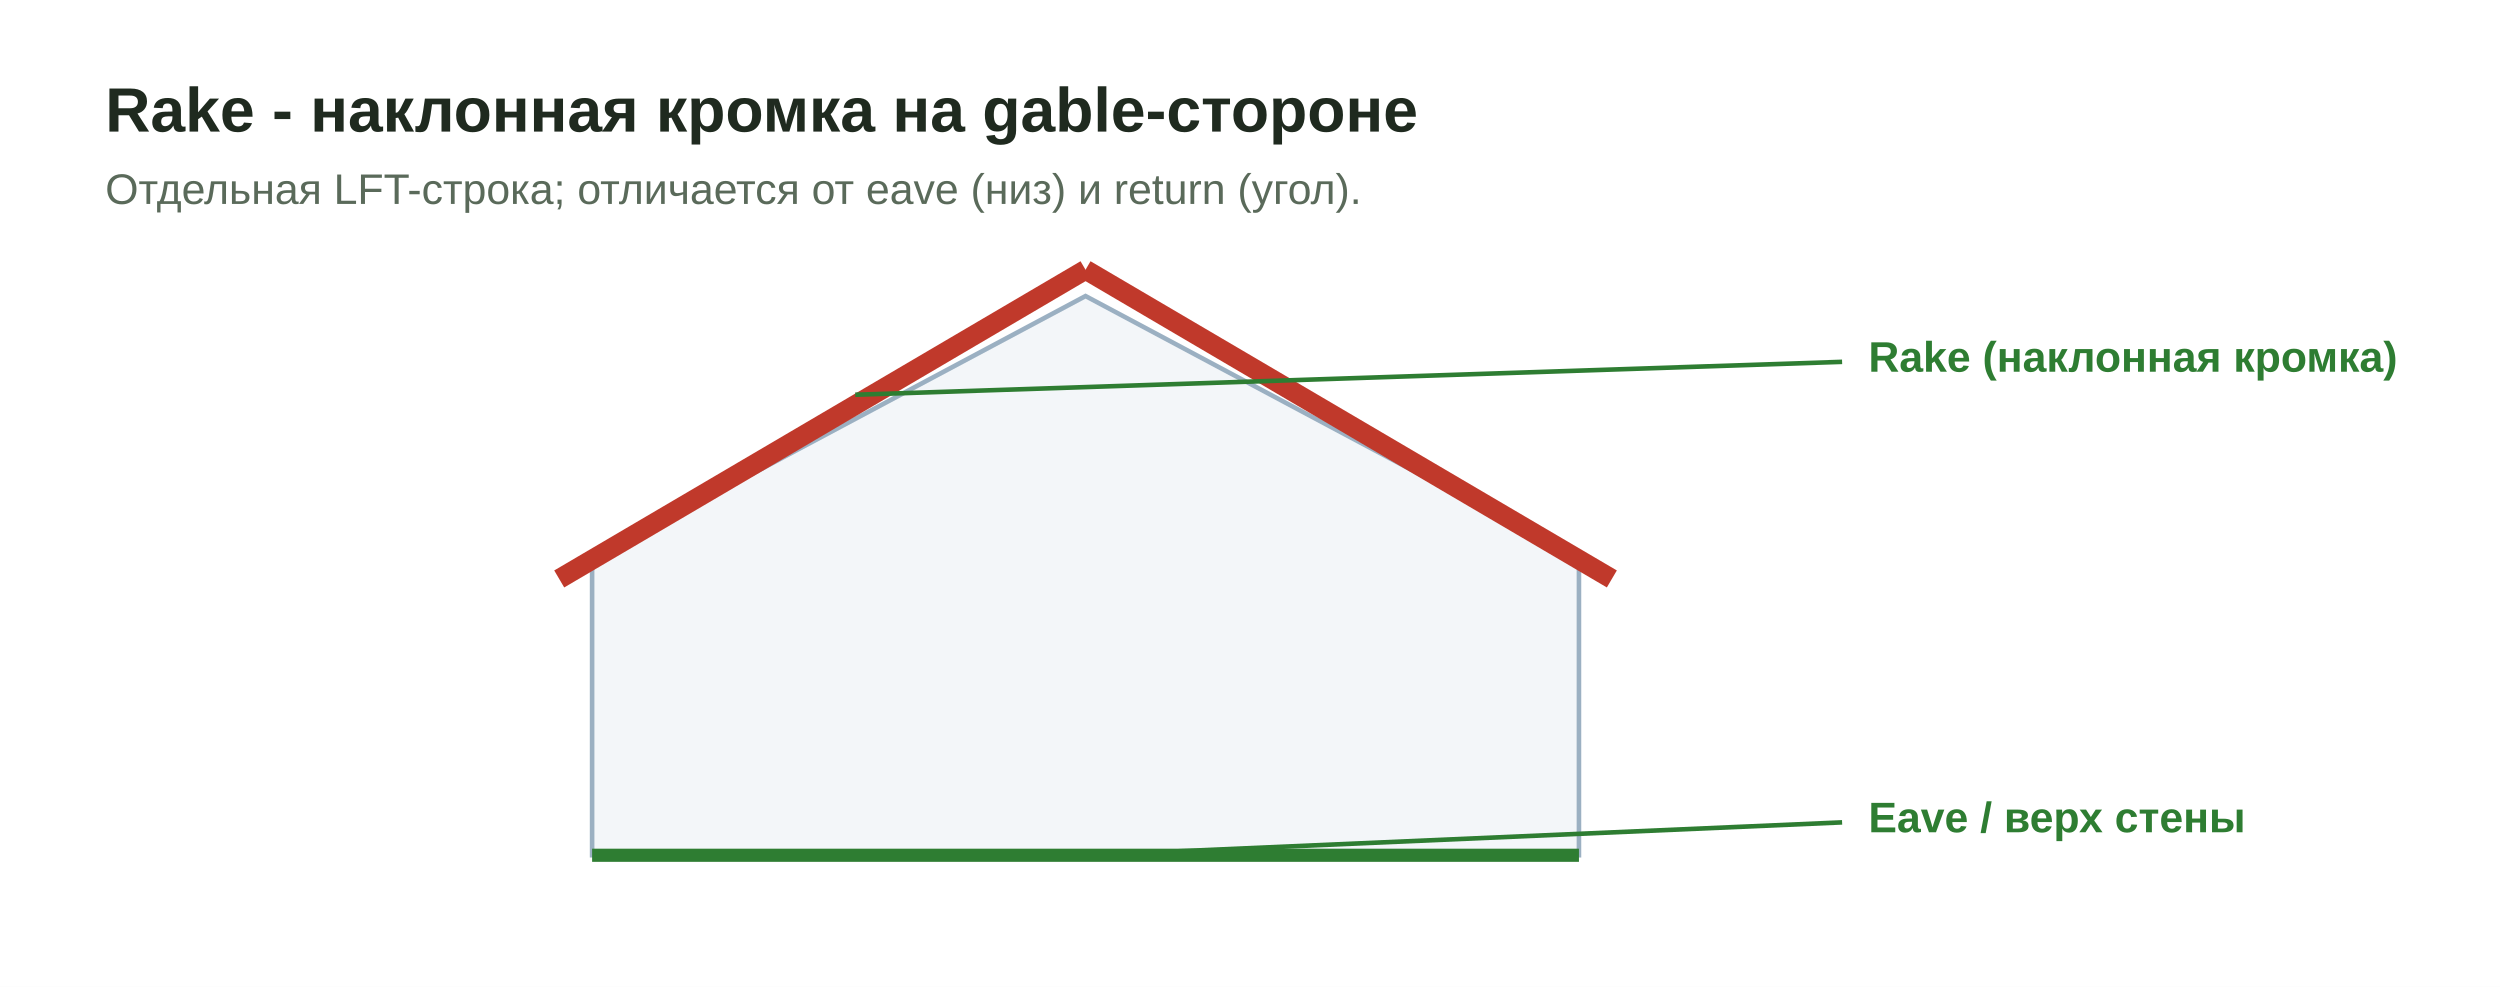
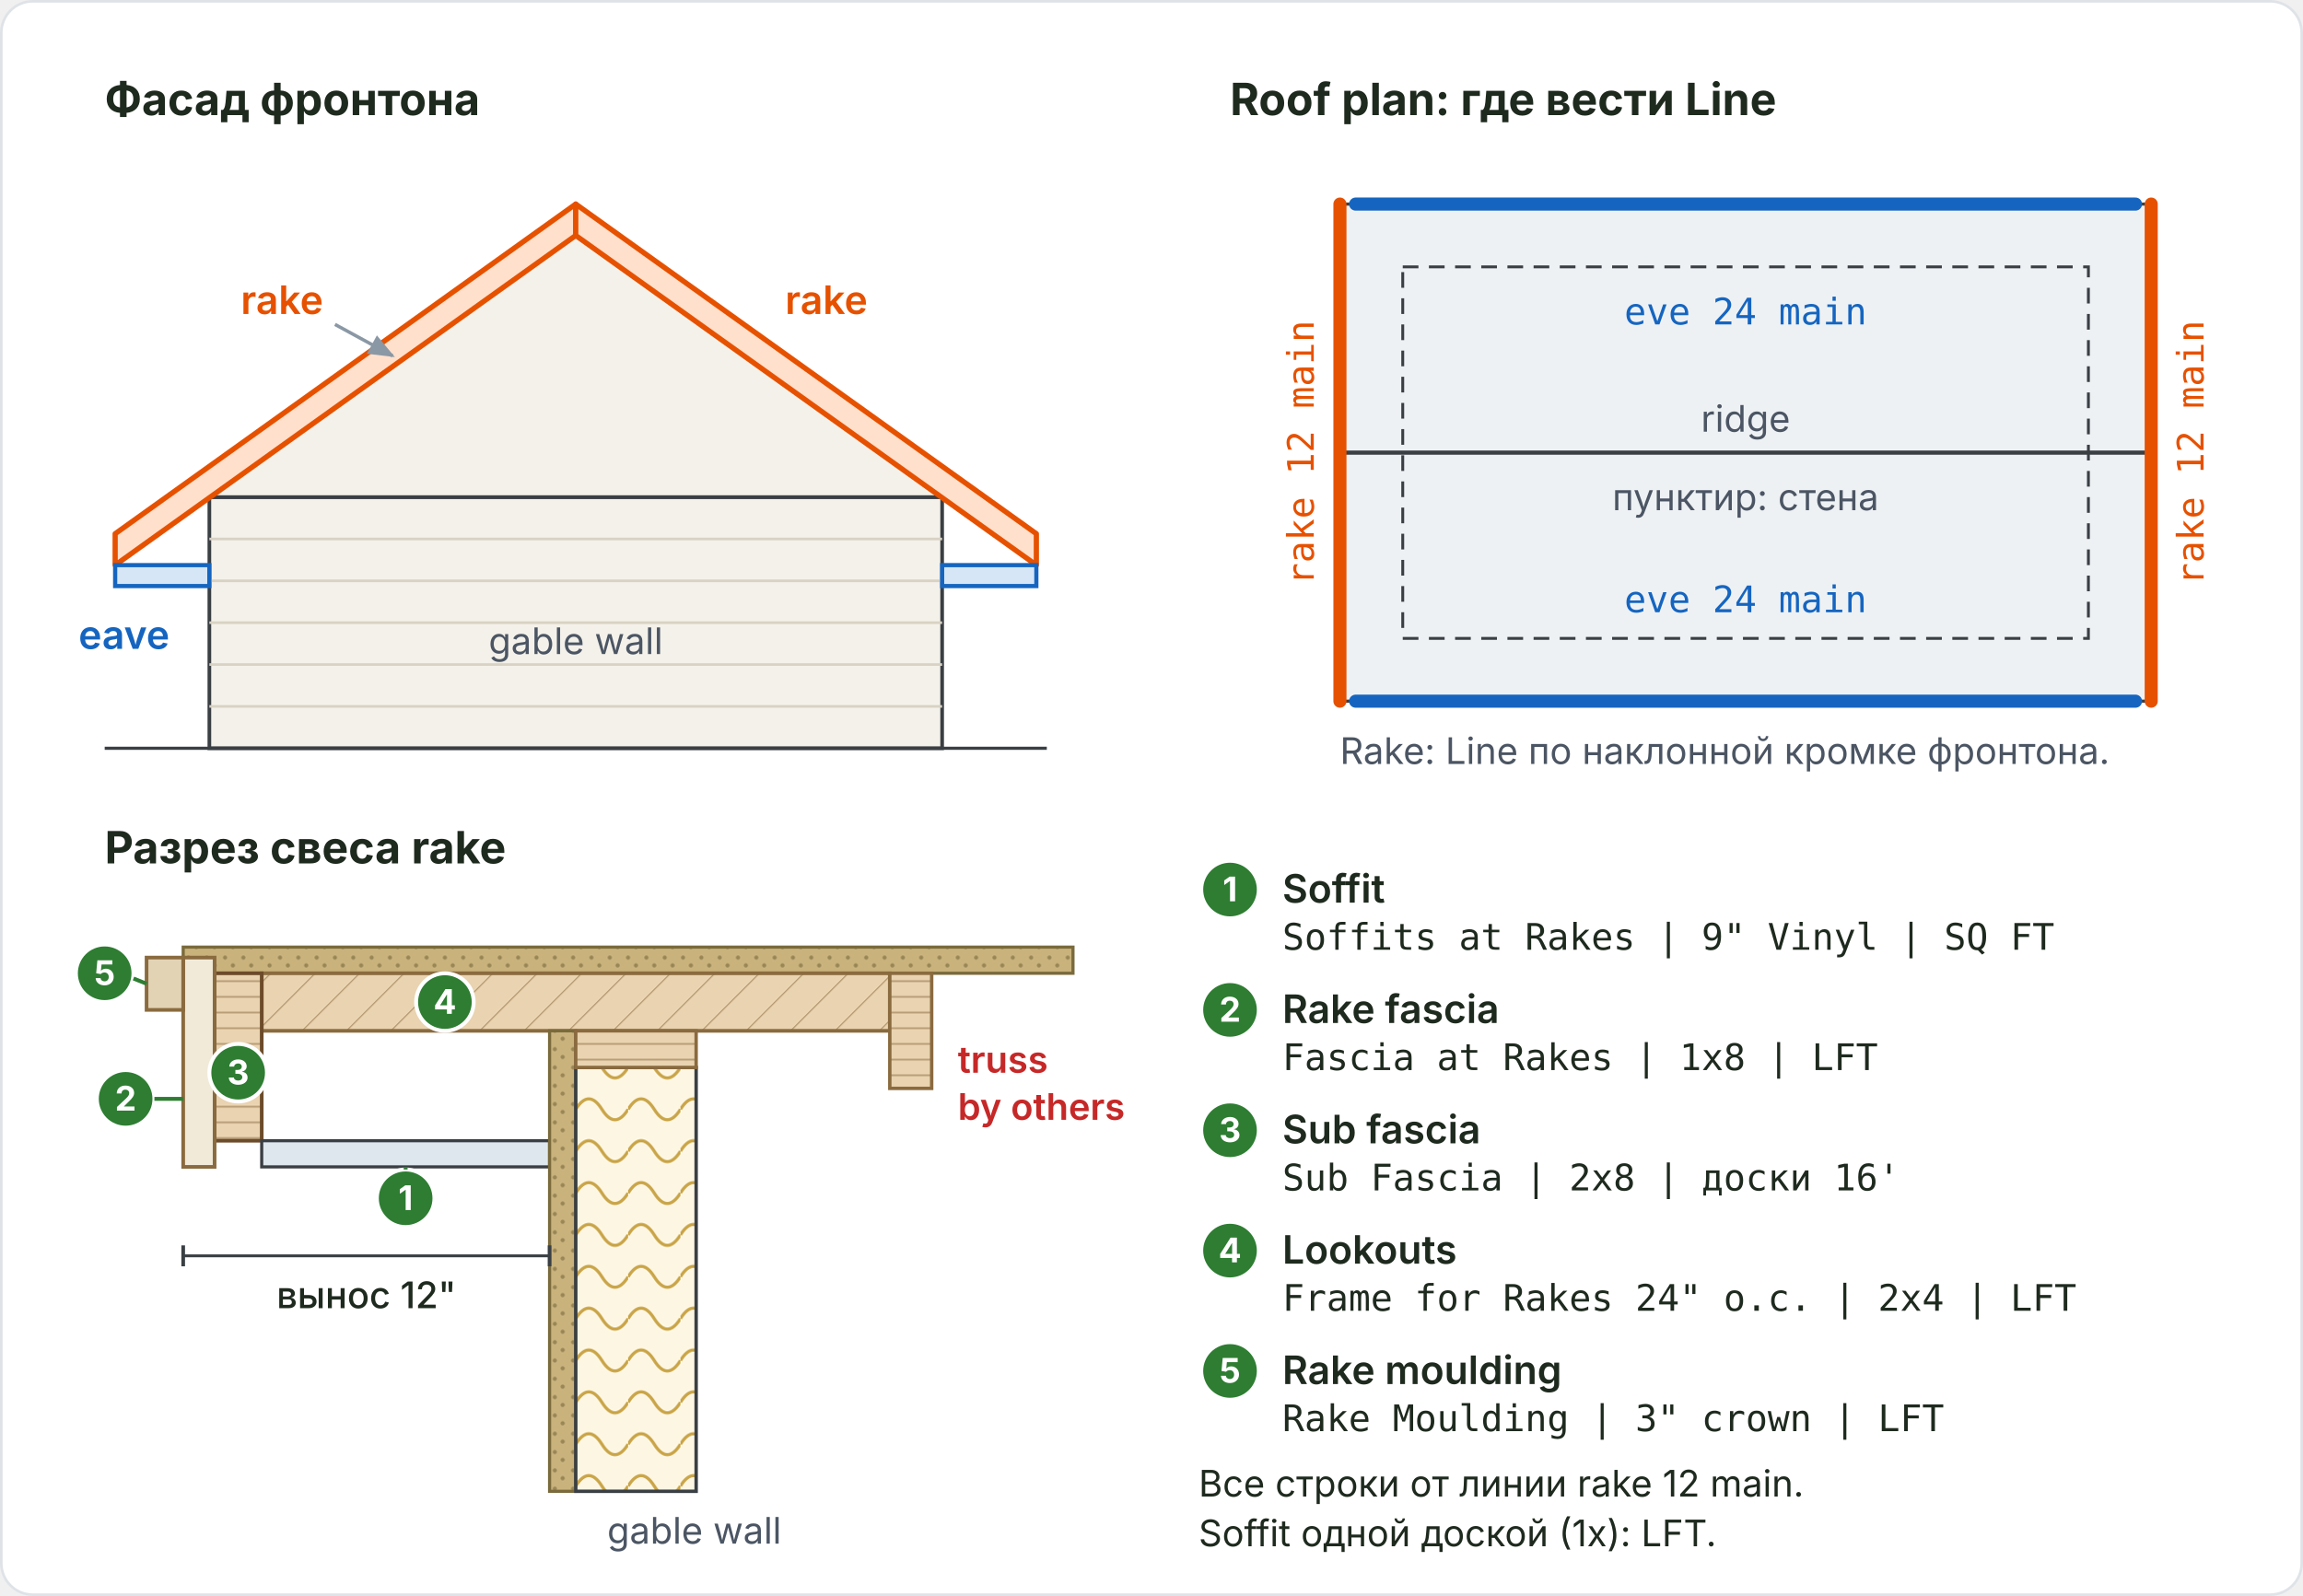
- <svg xmlns="http://www.w3.org/2000/svg" viewBox="0 0 760 300" role="img" aria-labelledby="t">
-   <style>.t{font:700 19px "Segoe UI",Arial,sans-serif;fill:#1f2a1f}.s{font:400 13px "Segoe UI",Arial,sans-serif;fill:#5a6a5a}.l{font:600 13px "Segoe UI",Arial,sans-serif;fill:#2e7d32}</style>
-   <rect width="760" height="300" fill="#fff" />
-   <text class="t" x="32" y="40">Rake - наклонная кромка на gable-стороне</text>
-   <text class="s" x="32" y="62">Отдельная LFT-строка; отличается от eave (низ) и return (угол).</text>
-   <polygon points="180,260 480,260 480,170 330,90 180,170" fill="#f3f6f9" stroke="#9bb0c2" stroke-width="1.4" />
-   <line x1="170" y1="176" x2="330" y2="82" stroke="#c0392b" stroke-width="6" />
-   <line x1="330" y1="82" x2="490" y2="176" stroke="#c0392b" stroke-width="6" />
-   <line x1="180" y1="260" x2="480" y2="260" stroke="#2e7d32" stroke-width="4" />
-   <line x1="260" y1="120" x2="560" y2="110" stroke="#2e7d32" stroke-width="1.4" />
-   <text class="l" x="568" y="113">Rake (наклонная кромка)</text>
-   <line x1="330" y1="260" x2="560" y2="250" stroke="#2e7d32" stroke-width="1.4" />
-   <text class="l" x="568" y="253">Eave / верх стены</text>
+ <svg xmlns="http://www.w3.org/2000/svg" viewBox="0 0 880 610" role="img" aria-labelledby="t d">
+   <defs>
+     <marker id="arr" markerWidth="10" markerHeight="10" refX="9" refY="5" orient="auto" markerUnits="userSpaceOnUse">
+       <path d="M0,1 L0,9 L10,5 z" fill="#2e7d32" />
+     </marker>
+     <marker id="arrInk" markerWidth="10" markerHeight="10" refX="9" refY="5" orient="auto" markerUnits="userSpaceOnUse">
+       <path d="M0,1 L0,9 L10,5 z" fill="#3a3f44" />
+     </marker>
+     <marker id="arrRed" markerWidth="10" markerHeight="10" refX="9" refY="5" orient="auto" markerUnits="userSpaceOnUse">
+       <path d="M0,1 L0,9 L10,5 z" fill="#c62828" />
+     </marker>
+     <marker id="arrGrey" markerWidth="10" markerHeight="10" refX="9" refY="5" orient="auto" markerUnits="userSpaceOnUse">
+       <path d="M0,1 L0,9 L10,5 z" fill="#8a98a5" />
+     </marker>
+     <marker id="tick" markerWidth="8" markerHeight="8" refX="4" refY="4" orient="auto" markerUnits="userSpaceOnUse">
+       <path d="M4,0 L4,8" stroke="#3a3f44" stroke-width="1.4" />
+     </marker>
+     <pattern id="wood" width="12" height="12" patternUnits="userSpaceOnUse" patternTransform="rotate(45)">
+       <rect width="12" height="12" fill="#e9d3b0" />
+       <line x1="0" y1="0" x2="0" y2="12" stroke="#8a6a3f" stroke-width="0.9" opacity="0.55" />
+     </pattern>
+     <pattern id="pt" width="12" height="12" patternUnits="userSpaceOnUse" patternTransform="rotate(45)">
+       <rect width="12" height="12" fill="#cfa26a" />
+       <line x1="0" y1="0" x2="0" y2="12" stroke="#6c4b2a" stroke-width="1" opacity="0.6" />
+     </pattern>
+     <pattern id="conc" width="10" height="10" patternUnits="userSpaceOnUse">
+       <rect width="10" height="10" fill="#cfd4d8" />
+       <circle cx="2.5" cy="2.5" r="1" fill="#6b7378" opacity="0.7" />
+       <circle cx="7" cy="6.5" r="1" fill="#6b7378" opacity="0.7" />
+     </pattern>
+     <pattern id="sheath" width="7" height="7" patternUnits="userSpaceOnUse">
+       <rect width="7" height="7" fill="#c9b27c" />
+       <circle cx="2" cy="2" r="0.8" fill="#7a6a3c" opacity="0.6" />
+       <circle cx="5" cy="5" r="0.8" fill="#7a6a3c" opacity="0.6" />
+     </pattern>
+     <pattern id="batt" width="20" height="16" patternUnits="userSpaceOnUse">
+       <rect width="20" height="16" fill="#fdf6e3" />
+       <path d="M0,8 Q5,0 10,8 T20,8" fill="none" stroke="#caa64a" stroke-width="1.2" />
+     </pattern>
+     <pattern id="rigid" width="8" height="8" patternUnits="userSpaceOnUse">
+       <rect width="8" height="8" fill="#fbe9c6" />
+       <path d="M0,8 L8,0" stroke="#d9a441" stroke-width="0.8" />
+     </pattern>
+     <pattern id="cmu" width="40" height="20" patternUnits="userSpaceOnUse">
+       <rect width="40" height="20" fill="#cfd4d8" />
+       <path d="M0,10 H40 M20,0 V10 M0,10 V20 M40,10 V20" stroke="#6b7378" stroke-width="1" fill="none" />
+     </pattern>
+     <pattern id="endgrain" width="6" height="6" patternUnits="userSpaceOnUse">
+       <rect width="6" height="6" fill="#e9d3b0" />
+       <path d="M0,3 H6" stroke="#8a6a3f" stroke-width="0.7" opacity="0.5" />
+     </pattern>
+     <pattern id="hatchRed" width="8" height="8" patternUnits="userSpaceOnUse" patternTransform="rotate(45)">
+       <rect width="8" height="8" fill="#fff" />
+       <line x1="0" y1="0" x2="0" y2="8" stroke="#c62828" stroke-width="1.2" opacity="0.6" />
+     </pattern>
+     <pattern id="hatchGrey" width="8" height="8" patternUnits="userSpaceOnUse" patternTransform="rotate(45)">
+       <rect width="8" height="8" fill="#f3f4f6" />
+       <line x1="0" y1="0" x2="0" y2="8" stroke="#9aa4ad" stroke-width="1" opacity="0.8" />
+     </pattern>
+     <pattern id="hatchGreen" width="8" height="8" patternUnits="userSpaceOnUse" patternTransform="rotate(45)">
+       <rect width="8" height="8" fill="#eaf5ea" />
+       <line x1="0" y1="0" x2="0" y2="8" stroke="#2e7d32" stroke-width="1.1" opacity="0.55" />
+     </pattern>
+     <style>
+       .lab{font:600 16px Inter, "Segoe UI", Arial, sans-serif;fill:#1f2a1f}
+       .lab2{font:600 15px Inter, "Segoe UI", Arial, sans-serif;fill:#1f2a1f}
+       .h{font:700 17px Inter, "Segoe UI", Arial, sans-serif;fill:#1f2a1f}
+       .note{font:400 14px Inter, "Segoe UI", Arial, sans-serif;fill:#4b5563}
+       .ink{font:400 14px Inter, "Segoe UI", Arial, sans-serif;fill:#1f2a1f}
+       .inkb{font:700 14px Inter, "Segoe UI", Arial, sans-serif;fill:#1f2a1f}
+       .mono{font:500 14px "JetBrains Mono", Consolas, monospace;fill:#2e7d32}
+       .mono2{font:500 14px "JetBrains Mono", Consolas, monospace;fill:#1f2a1f}
+       .side{font:700 14px Inter, "Segoe UI", Arial, sans-serif;fill:#8a98a5;letter-spacing:1px}
+       .red{font:600 14px Inter, "Segoe UI", Arial, sans-serif;fill:#c62828}
+       .green{font:600 14px Inter, "Segoe UI", Arial, sans-serif;fill:#2e7d32}
+       .dimt{font:500 14px Inter, "Segoe UI", Arial, sans-serif;fill:#1f2a1f}
+       .numt{font:700 13px Inter, "Segoe UI", Arial, sans-serif;fill:#fff;text-anchor:middle}
+       .xl{font:400 14px Inter, "Segoe UI", Arial, sans-serif;fill:#1f2328}
+       .xlb{font:700 14px Inter, "Segoe UI", Arial, sans-serif;fill:#1f2328}
+       .xlh{font:400 13px Inter, "Segoe UI", Arial, sans-serif;fill:#5a6168}
+     </style>
+   </defs>
+   <rect x="0.5" y="0.5" width="879" height="609" rx="12" fill="#ffffff" stroke="#dfe3e8" />
+   <text class="h" x="40" y="44">Фасад фронтона</text>
+   <rect x="80" y="190" width="280" height="96" fill="#f4f1ea" stroke="#3a3f44" stroke-width="1.4" />
+   <polygon points="80,190 220,90 360,190" fill="#f4f1ea" stroke="#3a3f44" stroke-width="1.4" stroke-linejoin="round" />
+   <line x1="80" y1="206" x2="360" y2="206" stroke="#d8d2c4" stroke-width="1" />
+   <line x1="80" y1="222" x2="360" y2="222" stroke="#d8d2c4" stroke-width="1" />
+   <line x1="80" y1="238" x2="360" y2="238" stroke="#d8d2c4" stroke-width="1" />
+   <line x1="80" y1="254" x2="360" y2="254" stroke="#d8d2c4" stroke-width="1" />
+   <line x1="80" y1="270" x2="360" y2="270" stroke="#d8d2c4" stroke-width="1" />
+   <line x1="40" y1="286" x2="400" y2="286" stroke="#3a3f44" stroke-width="1.2" />
+   <polygon points="220,78 44,204 44,216 220,90" fill="#ffe0cc" stroke="#e65100" stroke-width="2" stroke-linejoin="round" />
+   <polygon points="220,78 396,204 396,216 220,90" fill="#ffe0cc" stroke="#e65100" stroke-width="2" stroke-linejoin="round" />
+   <rect x="44" y="216" width="36" height="8" fill="#d6e6f7" stroke="#1565c0" stroke-width="1.6" />
+   <rect x="360" y="216" width="36" height="8" fill="#d6e6f7" stroke="#1565c0" stroke-width="1.6" />
+   <text style="fill:#e65100" class="lab2" x="92" y="120">rake</text>
+   <line x1="128" y1="124" x2="150" y2="136" stroke="#8a98a5" stroke-width="1.3" marker-end="url(#arrGrey)" />
+   <text style="fill:#e65100" class="lab2" x="300" y="120">rake</text>
+   <text style="fill:#1565c0" class="lab2" x="30" y="248">eave</text>
+   <text class="note" x="220" y="250" text-anchor="middle">gable wall</text>
+   <text class="h" x="470" y="44">Roof plan: где вести Line</text>
+   <rect x="512" y="78" width="310" height="190" fill="#eef1f4" stroke="#3a3f44" stroke-width="1.2" />
+   <rect x="536" y="102" width="262" height="142" fill="none" stroke="#3a3f44" stroke-width="1.1" stroke-dasharray="6 4" />
+   <line x1="512" y1="173.0" x2="822" y2="173.0" stroke="#3a3f44" stroke-width="1.6" />
+   <line x1="512" y1="78" x2="512" y2="268" stroke="#e65100" stroke-width="5" stroke-linecap="round" />
+   <line x1="822" y1="78" x2="822" y2="268" stroke="#e65100" stroke-width="5" stroke-linecap="round" />
+   <line x1="518" y1="78" x2="816" y2="78" stroke="#1565c0" stroke-width="5" stroke-linecap="round" />
+   <line x1="518" y1="268" x2="816" y2="268" stroke="#1565c0" stroke-width="5" stroke-linecap="round" />
+   <text style="fill:#e65100" transform="rotate(-90 502 173.0)" class="mono2" x="502" y="173.0" text-anchor="middle">rake 12 main</text>
+   <text style="fill:#e65100" transform="rotate(-90 842 173.0)" class="mono2" x="842" y="173.0" text-anchor="middle">rake 12 main</text>
+   <text style="fill:#1565c0" class="mono2" x="667.0" y="124" text-anchor="middle">eve 24 main</text>
+   <text style="fill:#1565c0" class="mono2" x="667.0" y="234" text-anchor="middle">eve 24 main</text>
+   <text class="note" x="667.0" y="165.0" text-anchor="middle">ridge</text>
+   <text class="note" x="667.0" y="195.0" text-anchor="middle">пунктир: стена</text>
+   <text class="note" x="512" y="292">Rake: Line по наклонной кромке фронтона.</text>
+   <text class="h" x="40" y="330">Разрез свеса rake</text>
+   <rect x="70" y="362" width="340" height="10" fill="url(#sheath)" stroke="#7a6a3c" stroke-width="1.2" />
+   <rect x="100" y="372" width="240" height="22" fill="url(#wood)" stroke="#8a6a3f" stroke-width="1.4" />
+   <rect x="82" y="372" width="18" height="64" fill="url(#endgrain)" stroke="#6c4b2a" stroke-width="1.4" />
+   <rect x="70" y="366" width="12" height="80" fill="#f1ead9" stroke="#8a6a3f" stroke-width="1.4" />
+   <rect x="56" y="366" width="14" height="20" fill="#e2d3b5" stroke="#8a6a3f" stroke-width="1.4" />
+   <rect x="100" y="436" width="110" height="10" fill="#dfe7ee" stroke="#3a3f44" stroke-width="1.2" />
+   <rect x="210" y="394" width="10" height="176" fill="url(#sheath)" stroke="#7a6a3c" stroke-width="1.2" />
+   <rect x="220" y="408" width="46" height="162" fill="url(#batt)" stroke="#caa64a" stroke-width="1" />
+   <rect x="220" y="408" width="46" height="162" fill="none" stroke="#3a3f44" stroke-width="1.3" />
+   <rect x="220" y="394" width="46" height="14" fill="url(#endgrain)" stroke="#8a6a3f" stroke-width="1.3" />
+   <rect x="340" y="372" width="16" height="44" fill="url(#endgrain)" stroke="#8a6a3f" stroke-width="1.3" />
+   <text class="red" x="366" y="410">truss</text>
+   <text class="red" x="366" y="428">by others</text>
+   <text class="note" x="232" y="590">gable wall</text>
+   <line x1="70" y1="480" x2="210" y2="480" stroke="#3a3f44" stroke-width="1.1" marker-start="url(#tick)" marker-end="url(#tick)" />
+   <text class="dimt" x="140" y="500" text-anchor="middle">вынос 12"</text>
+   <circle cx="155" cy="458" r="11" fill="#2e7d32" stroke="#fff" stroke-width="1.5" />
+   <text class="numt" x="155" y="462.5">1</text>
+   <line x1="155" y1="447" x2="155" y2="446" stroke="#2e7d32" stroke-width="1.5" />
+   <circle cx="48" cy="420" r="11" fill="#2e7d32" stroke="#fff" stroke-width="1.5" />
+   <text class="numt" x="48" y="424.5">2</text>
+   <line x1="59" y1="420" x2="70" y2="420" stroke="#2e7d32" stroke-width="1.5" />
+   <circle cx="91" cy="410" r="11" fill="#2e7d32" stroke="#fff" stroke-width="1.5" />
+   <text class="numt" x="91" y="414.5">3</text>
+   <circle cx="170" cy="383" r="11" fill="#2e7d32" stroke="#fff" stroke-width="1.5" />
+   <text class="numt" x="170" y="387.5">4</text>
+   <circle cx="40" cy="372" r="11" fill="#2e7d32" stroke="#fff" stroke-width="1.5" />
+   <text class="numt" x="40" y="376.5">5</text>
+   <line x1="51" y1="374" x2="56" y2="376" stroke="#2e7d32" stroke-width="1.5" />
+   <circle cx="470" cy="340" r="11" fill="#2e7d32" stroke="#fff" stroke-width="1.5" />
+   <text class="numt" x="470" y="344.5">1</text>
+   <text class="lab2" x="490" y="345">Soffit</text>
+   <text class="mono2" x="490" y="363">Soffits at Rakes | 9" Vinyl | SQ FT</text>
+   <circle cx="470" cy="386" r="11" fill="#2e7d32" stroke="#fff" stroke-width="1.5" />
+   <text class="numt" x="470" y="390.5">2</text>
+   <text class="lab2" x="490" y="391">Rake fascia</text>
+   <text class="mono2" x="490" y="409">Fascia at Rakes | 1x8 | LFT</text>
+   <circle cx="470" cy="432" r="11" fill="#2e7d32" stroke="#fff" stroke-width="1.5" />
+   <text class="numt" x="470" y="436.5">3</text>
+   <text class="lab2" x="490" y="437">Sub fascia</text>
+   <text class="mono2" x="490" y="455">Sub Fascia | 2x8 | доски 16'</text>
+   <circle cx="470" cy="478" r="11" fill="#2e7d32" stroke="#fff" stroke-width="1.5" />
+   <text class="numt" x="470" y="482.5">4</text>
+   <text class="lab2" x="490" y="483">Lookouts</text>
+   <text class="mono2" x="490" y="501">Frame for Rakes 24" o.c. | 2x4 | LFT</text>
+   <circle cx="470" cy="524" r="11" fill="#2e7d32" stroke="#fff" stroke-width="1.5" />
+   <text class="numt" x="470" y="528.5">5</text>
+   <text class="lab2" x="490" y="529">Rake moulding</text>
+   <text class="mono2" x="490" y="547">Rake Moulding | 3" crown | LFT</text>
+   <text class="ink" x="458" y="572">Все строки от линии rake 12 main.</text>
+   <text class="ink" x="458" y="591">Soffit одной доской (1x): LFT.</text>
</svg>
